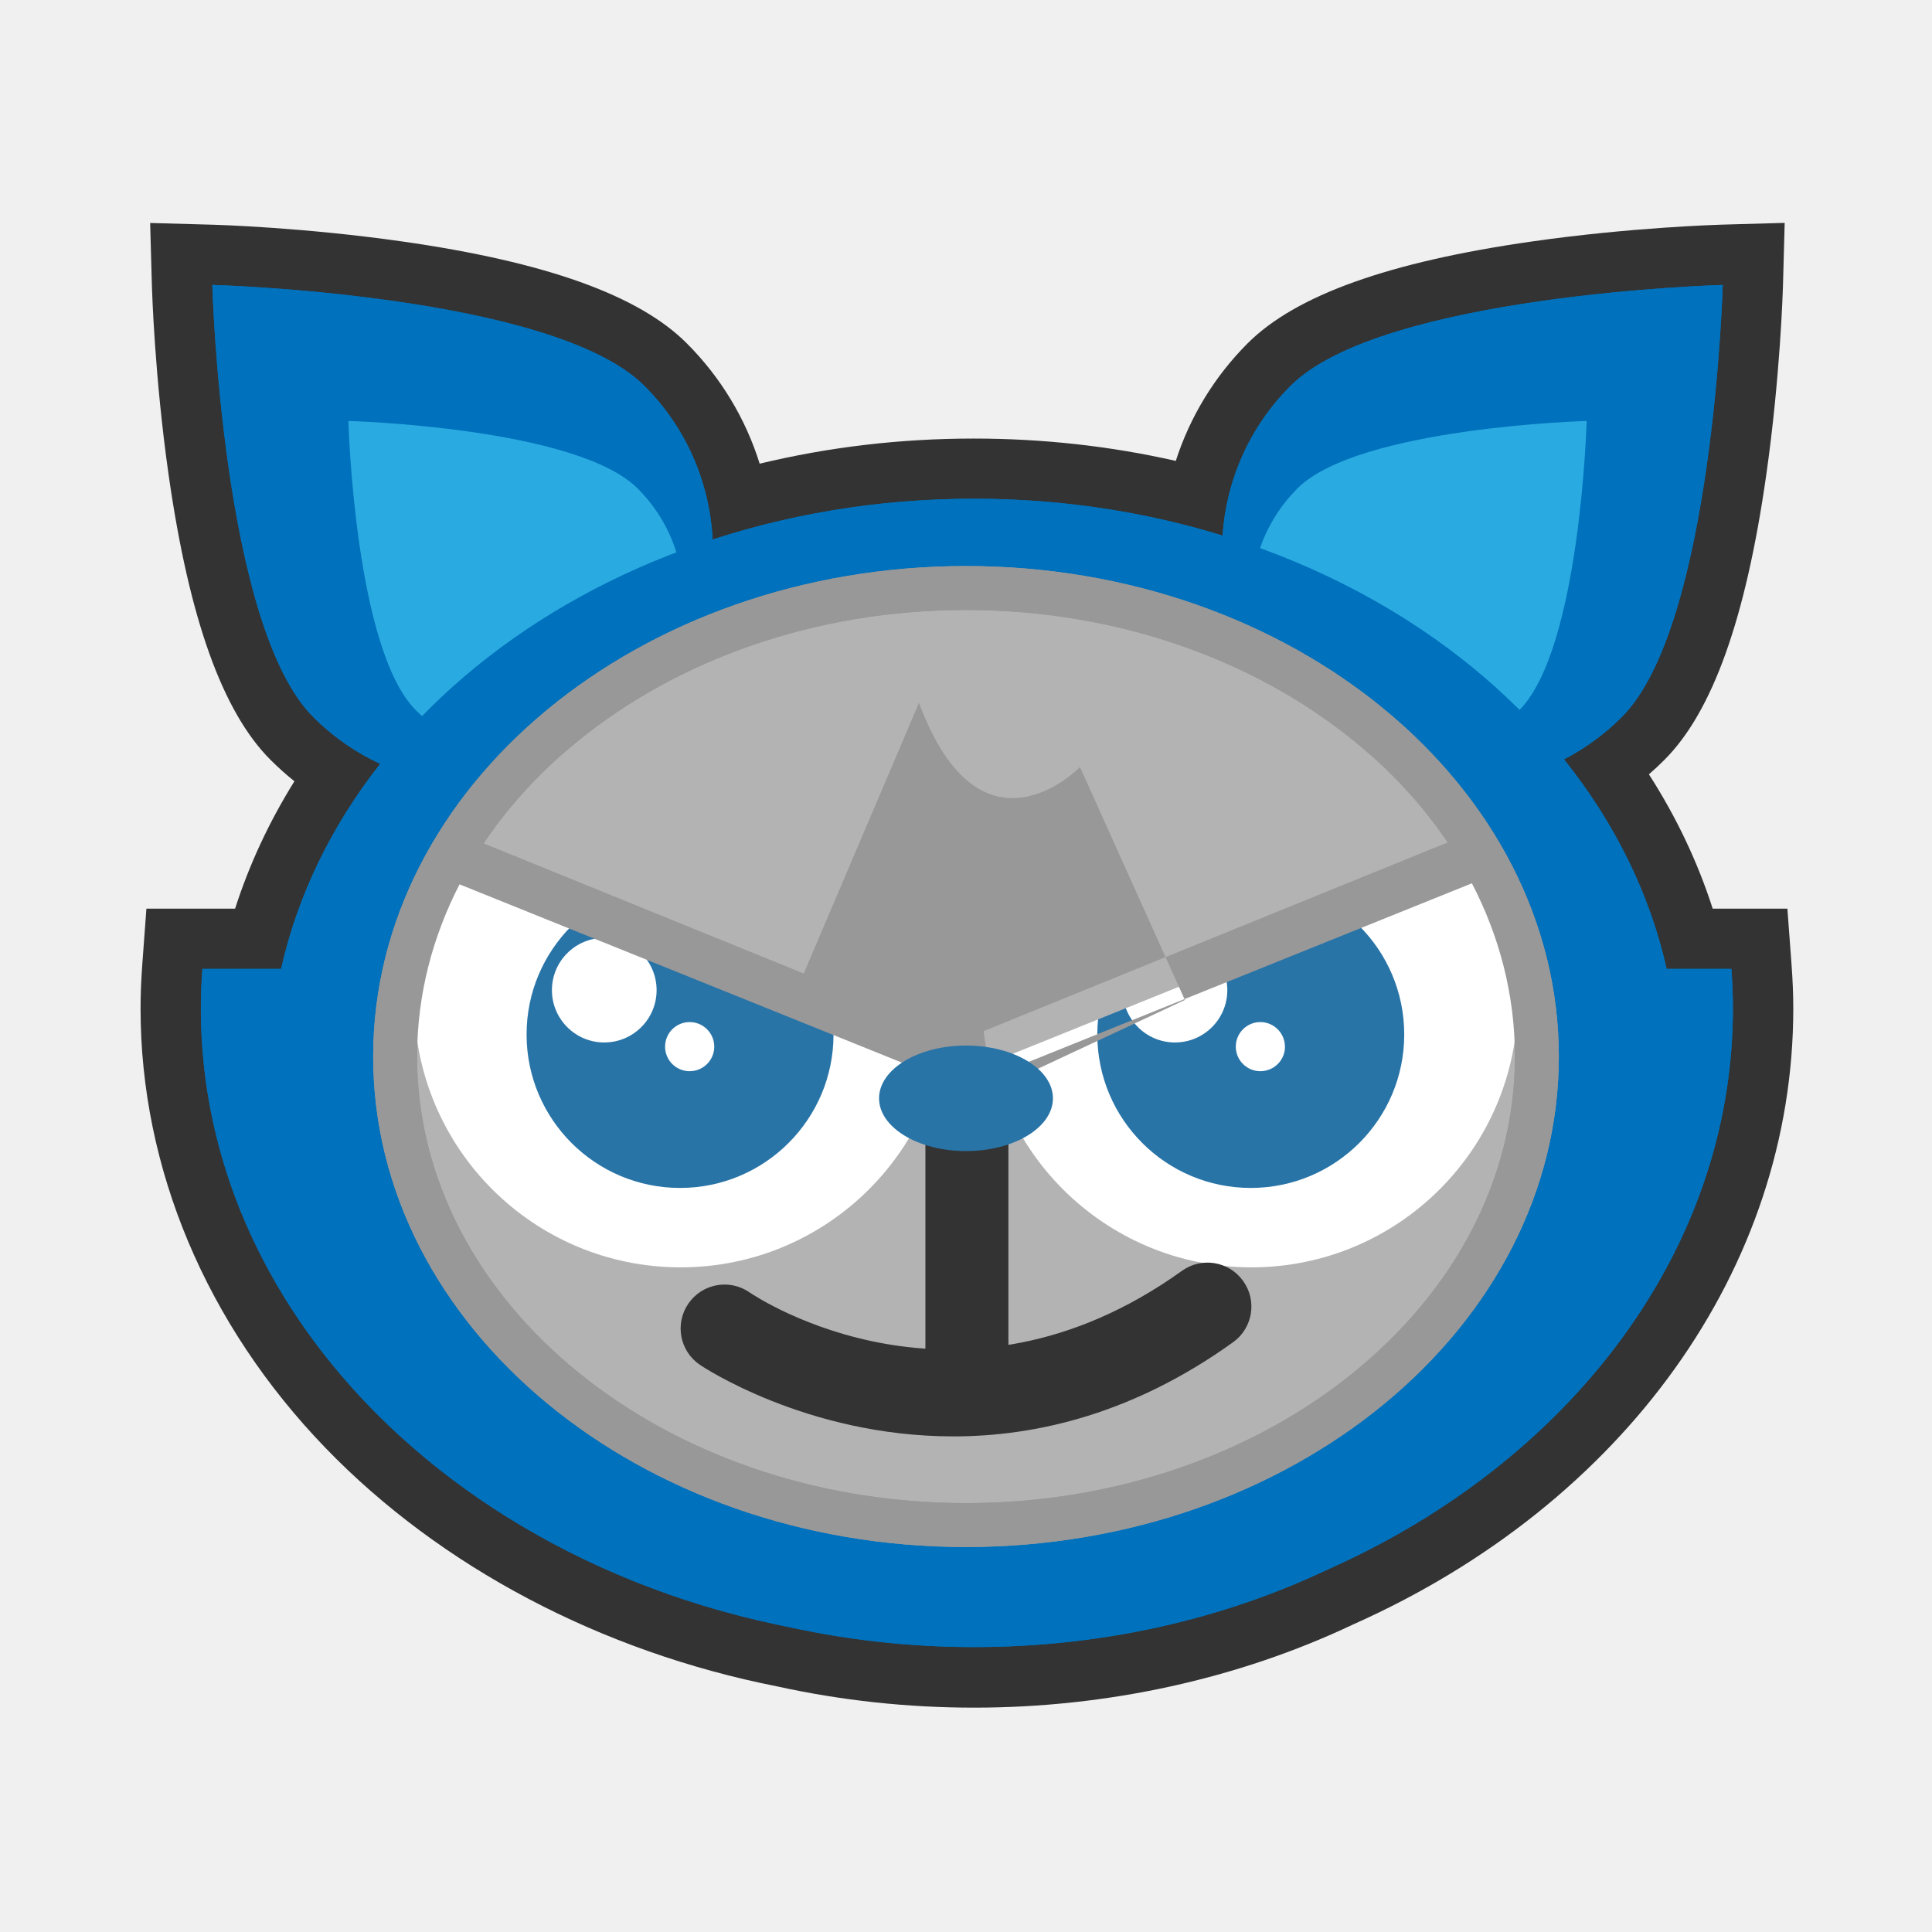
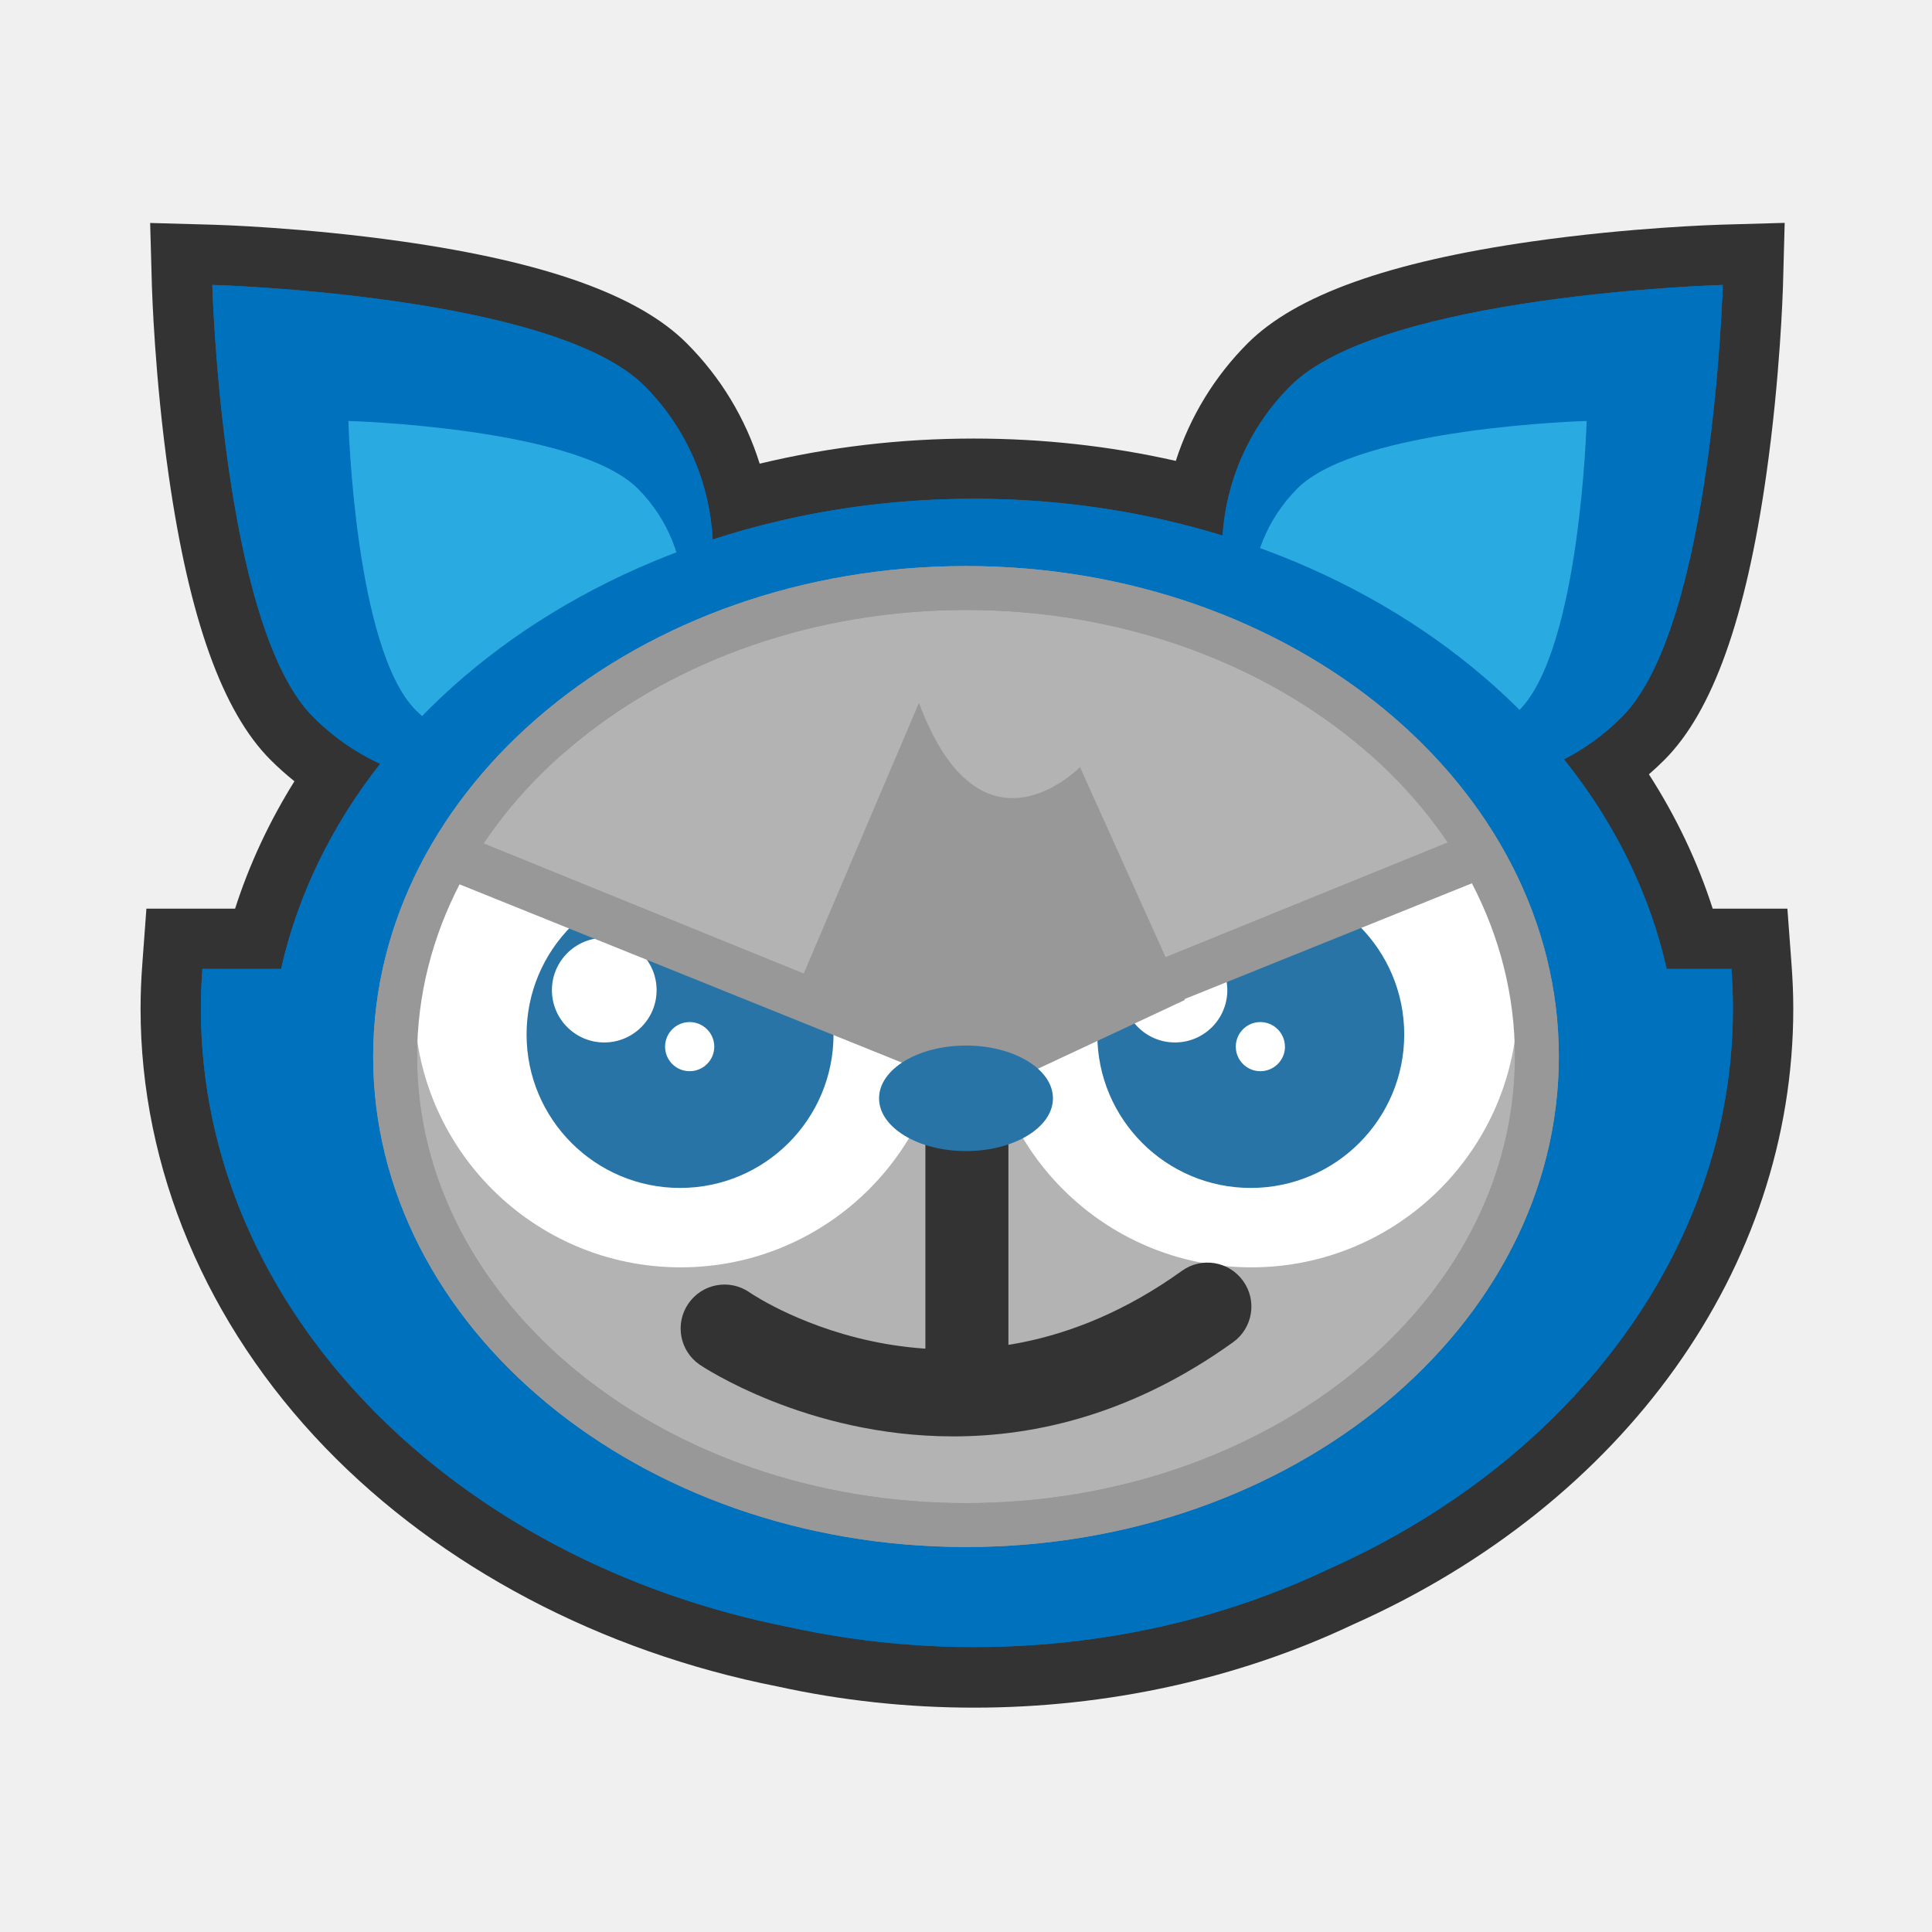
- <svg xmlns="http://www.w3.org/2000/svg" xmlns:xlink="http://www.w3.org/1999/xlink" width="256" height="256" viewBox="0 0 256 256">
-   <path fill="#0071BC" d="M129.06 222.246c-8.54 0-17.03-.915-25.24-2.72-22.568-4.43-43.138-15.26-57.83-30.48-15.07-15.61-23.37-35.29-23.37-55.416 0-1.796.07-3.61.212-5.545l.274-3.705H34.13c2.112-7.7 5.573-15.03 10.326-21.875-2.077-1.342-4.01-2.906-5.782-4.677-12.87-12.874-14.403-55.182-14.536-59.963l-.117-4.226 4.23.11c4.78.13 47.1 1.66 59.97 14.53 4.96 4.95 8.28 11.21 9.61 18 10.04-2.8 20.53-4.21 31.25-4.21 10.13 0 20.08 1.27 29.63 3.78 1.39-6.63 4.67-12.74 9.51-17.58 12.88-12.87 55.19-14.4 59.97-14.54l4.23-.12-.11 4.22c-.13 4.78-1.66 47.09-14.53 59.96-1.44 1.43-2.99 2.74-4.64 3.9 5.04 7.06 8.68 14.66 10.88 22.65h9.16l.27 3.7c.15 1.93.22 3.75.22 5.54 0 32.73-21.46 62.6-56.01 77.96-14.7 6.97-31.49 10.66-48.55 10.66z" />
-   <path fill="#333" d="M228.27 37.754S227.02 82.88 214.907 95c-2.315 2.316-4.908 4.186-7.67 5.616 6.633 8.278 11.342 17.672 13.606 27.764h8.573c.13 1.737.202 3.486.202 5.25 0 32.177-21.733 60.136-53.68 74.326-13.774 6.54-29.79 10.29-46.882 10.29-8.436 0-16.606-.92-24.38-2.628-44.754-8.783-78.06-42.155-78.06-81.988 0-1.764.074-3.513.203-5.25h10.43c2.21-9.85 6.74-19.035 13.12-27.166-3.21-1.49-6.23-3.564-8.88-6.214-12.11-12.12-13.36-57.246-13.36-57.246s45.13 1.248 57.24 13.366c5.66 5.658 8.67 12.963 9.05 20.376 10.7-3.49 22.39-5.41 34.62-5.41 11.6 0 22.71 1.73 32.95 4.885.48-7.23 3.48-14.32 9.01-19.85 12.12-12.11 57.24-13.36 57.24-13.36m8.23-8.23l-8.45.24c-.48.02-11.89.35-24.99 2.22-19 2.71-31.33 7.13-37.7 13.49-4.4 4.4-7.65 9.75-9.53 15.59-8.69-1.97-17.66-2.96-26.78-2.96-9.69 0-19.19 1.12-28.36 3.33C98.8 55.47 95.5 49.99 91 45.49 84.66 39.13 72.33 34.71 53.33 32c-13.1-1.87-24.51-2.207-24.985-2.22l-8.45-.235.236 8.453c.02.48.35 11.89 2.22 24.988 2.72 19 7.13 31.33 13.49 37.696 1.01 1.01 2.07 1.955 3.17 2.84-3.35 5.375-5.98 11.02-7.86 16.88H19.4l-.548 7.41c-.15 2.034-.226 3.94-.226 5.84 0 21.167 8.698 41.834 24.49 58.194 15.24 15.783 36.522 27.014 59.94 31.627 8.464 1.86 17.214 2.8 26.008 2.8 17.637 0 35-3.81 50.225-11.02 35.98-16.023 58.33-47.28 58.33-81.6 0-1.9-.08-3.81-.23-5.842l-.55-7.41h-9.9c-1.99-6.2-4.82-12.15-8.45-17.8.71-.61 1.39-1.25 2.06-1.92 6.36-6.36 10.77-18.69 13.48-37.69 1.87-13.09 2.2-24.5 2.22-24.98l.23-8.45z" />
-   <path fill="#0071BC" d="M26.82 128.38c-.127 1.738-.2 3.487-.2 5.25 0 46.53 45.442 84.25 101.5 84.25 56.056 0 101.5-37.72 101.5-84.25 0-1.763-.074-3.512-.203-5.25H26.82zm58.562-77.26C97.5 63.23 97.5 82.88 85.382 95c-12.116 12.116-31.767 12.116-43.88 0-12.115-12.12-13.365-57.246-13.365-57.246s45.13 1.248 57.245 13.367z" />
-   <path fill="#29ABE2" d="M84.496 64.727c8.116 8.117 8.116 21.278 0 29.387-8.113 8.118-21.27 8.118-29.39 0-8.114-8.11-8.944-38.333-8.944-38.333s30.22.83 38.334 8.95z" />
-   <path fill="#0071BC" d="M171.025 51.12c-12.117 12.11-12.117 31.762 0 43.88 12.12 12.117 31.766 12.117 43.88 0 12.116-12.118 13.366-57.245 13.366-57.245s-45.12 1.247-57.24 13.365z" />
-   <path fill="#29ABE2" d="M171.912 64.727c-8.117 8.117-8.117 21.278 0 29.387 8.113 8.118 21.268 8.118 29.387 0 8.11-8.11 8.94-38.333 8.94-38.333s-30.22.83-38.34 8.95z" />
-   <path fill="#0071BC" d="M222.375 142.164c0 42.018-41.777 76.082-93.316 76.082-51.56 0-93.34-34.064-93.34-76.082 0-42.018 41.78-76.08 93.33-76.08 51.54 0 93.31 34.062 93.31 76.08z" />
-   <path fill="#B3B3B3" d="M203.643 140.006c0 34.275-33.87 62.07-75.646 62.07-41.77 0-75.64-27.795-75.64-62.07 0-34.29 33.87-62.09 75.64-62.09 41.774 0 75.646 27.8 75.646 62.09z" />
-   <path fill="#999898" d="M127.997 204.986c-43.312 0-78.55-29.152-78.55-64.98 0-35.843 35.238-65 78.55-65 43.315 0 78.556 29.156 78.556 65 0 35.828-35.24 64.98-78.556 64.98zm0-124.16c-40.104 0-72.73 26.548-72.73 59.18 0 32.623 32.626 59.164 72.73 59.164 40.108 0 72.737-26.54 72.737-59.164 0-32.632-32.63-59.18-72.737-59.18z" />
-   <defs>
-     <path id="a" d="M125.483 132.633c0 19.496-15.797 35.297-35.295 35.297-19.502 0-35.295-15.8-35.295-35.297 0-19.488 16.594-38.52 36.096-38.52 19.49-.002 34.49 19.032 34.49 38.52z" />
-   </defs>
-   <clipPath>
-     <use xlink:href="#a" overflow="visible" />
-   </clipPath>
-   <path fill="#fff" d="M125.483 132.633c0 19.496-15.797 35.297-35.295 35.297-19.502 0-35.295-15.8-35.295-35.297 0-19.488 15.793-35.296 35.295-35.296 19.5 0 35.295 15.808 35.295 35.296z" />
-   <path fill="#2974A7" d="M110.446 137.075c0 11.224-9.102 20.333-20.336 20.333-11.232 0-20.336-9.11-20.336-20.333 0-11.238 9.104-20.335 20.336-20.335 11.235 0 20.336 9.097 20.336 20.335z" />
-   <path fill="#fff" d="M87.003 131.202c0 3.825-3.104 6.93-6.938 6.93-3.828 0-6.932-3.105-6.932-6.93 0-3.83 3.104-6.932 6.932-6.932 3.834 0 6.938 3.103 6.938 6.932zm7.64 7.486c0 1.797-1.466 3.252-3.263 3.252-1.795 0-3.254-1.455-3.254-3.252 0-1.802 1.46-3.258 3.254-3.258 1.797 0 3.262 1.456 3.262 3.258zm106.462-6.055c0 19.496-15.8 35.297-35.293 35.297-19.506 0-35.297-15.8-35.297-35.297 0-19.488 15.79-35.296 35.297-35.296 19.497 0 35.293 15.808 35.293 35.296z" />
-   <path fill="#2974A7" d="M186.068 137.075c0 11.224-9.102 20.333-20.338 20.333-11.23 0-20.33-9.11-20.33-20.333 0-11.238 9.1-20.335 20.33-20.335 11.238 0 20.338 9.097 20.338 20.335z" />
-   <path fill="#fff" d="M162.626 131.202c0 3.825-3.104 6.93-6.938 6.93-3.828 0-6.93-3.105-6.93-6.93 0-3.83 3.102-6.932 6.93-6.932 3.833 0 6.938 3.103 6.938 6.932zm7.642 7.486c0 1.797-1.468 3.252-3.265 3.252-1.793 0-3.254-1.455-3.254-3.252 0-1.802 1.46-3.258 3.25-3.258s3.26 1.456 3.26 3.258z" />
-   <path fill="#B3B3B3" d="M125.483 132.633c0-19.488-15.65-37.133-35.148-37.133-12.974 0-24.445 8.837-30.58 19.26l64.747 26.124c.634-2.65.98-5.408.98-8.25z" />
-   <path fill="#999898" d="M125.255 136.622L62.293 111.02c-1.295 1.67-2.442 3.456-3.425 5.344l65.17 26.264c.57-1.94.985-3.944 1.217-6.006z" />
-   <path fill="#B3B3B3" d="M130.118 132.633c0-19.488 16.384-37.133 35.883-37.133 12.98 0 23.72 8.837 29.85 19.26l-64.75 26.123c-.63-2.65-.98-5.408-.98-8.25z" />
-   <path fill="#999898" d="M130.346 136.622l62.963-25.603c1.29 1.66 2.44 3.45 3.42 5.34l-65.17 26.26c-.58-1.94-.99-3.95-1.22-6.01zm-8.58-43.49l-17.57 41.27 25.816 10.73L157 132.5l-13.898-30.862s-13.097 13.55-21.335-8.505z" />
-   <path fill="#333" d="M128.12 185.484c-3.218 0-5.5-2.6-5.5-5.815v-34.91c0-3.22 2.282-5.82 5.5-5.82 3.212 0 5.5 2.6 5.5 5.81v34.9c0 3.21-2.288 5.81-5.5 5.81z" />
-   <path fill="#2974A7" d="M139.52 145.534c0 3.86-5.157 6.99-11.52 6.99-6.355 0-11.52-3.13-11.52-6.99 0-3.864 5.164-6.994 11.52-6.994 6.36 0 11.52 3.13 11.52 6.994z" />
-   <path fill="#333" d="M126.286 190.328c-19.477 0-33.37-9.354-33.586-9.508-2.643-1.827-3.307-5.442-1.482-8.094 1.824-2.646 5.44-3.31 8.082-1.49 1.193.82 27.787 18.336 57.304-2.838 2.608-1.88 6.244-1.284 8.117 1.336 1.88 2.61 1.28 6.244-1.33 8.117-13.17 9.46-26.04 12.48-37.1 12.48z" />
-   <path fill="#999898" d="M127.997 204.986c-43.312 0-78.55-29.152-78.55-64.98 0-35.843 35.238-65 78.55-65 43.315 0 78.556 29.156 78.556 65 0 35.828-35.24 64.98-78.556 64.98zm0-124.16c-40.104 0-72.73 26.548-72.73 59.18 0 32.623 32.626 59.164 72.73 59.164 40.108 0 72.737-26.54 72.737-59.164 0-32.632-32.63-59.18-72.737-59.18z" />
+ <svg xmlns="http://www.w3.org/2000/svg" version="1.1" id="Layer_1" x="0px" y="0px" width="256px" height="256px" viewBox="0 0 256 256" enable-background="new 0 0 256 256" xml:space="preserve">
+   <path fill="#0071BC" d="M129.061,222.246c-8.541,0-17.031-0.915-25.241-2.721c-22.568-4.43-43.138-15.26-57.83-30.479  c-15.07-15.61-23.37-35.29-23.37-55.416c0-1.796,0.07-3.61,0.212-5.545l0.274-3.705H34.13c2.112-7.7,5.573-15.03,10.326-21.875  c-2.077-1.342-4.01-2.906-5.782-4.677c-12.87-12.874-14.403-55.182-14.536-59.963l-0.117-4.226l4.23,0.11  c4.78,0.13,47.1,1.66,59.97,14.53c4.96,4.95,8.28,11.21,9.61,18c10.04-2.8,20.53-4.21,31.25-4.21c10.13,0,20.08,1.27,29.63,3.78  c1.391-6.63,4.67-12.74,9.51-17.58c12.881-12.87,55.19-14.4,59.971-14.54l4.229-0.12l-0.11,4.22  c-0.129,4.78-1.66,47.09-14.529,59.96c-1.44,1.43-2.99,2.74-4.641,3.9c5.041,7.06,8.68,14.66,10.881,22.65h9.16l0.27,3.7  c0.15,1.93,0.22,3.75,0.22,5.54c0,32.729-21.46,62.6-56.01,77.96c-14.7,6.97-31.49,10.66-48.55,10.66L129.061,222.246z" />
+   <path fill="#333333" d="M228.27,37.754c0,0-1.25,45.126-13.362,57.246c-2.315,2.316-4.908,4.186-7.671,5.616  c6.634,8.278,11.343,17.672,13.606,27.764h8.573c0.13,1.737,0.202,3.486,0.202,5.25c0,32.177-21.733,60.136-53.681,74.326  c-13.773,6.54-29.789,10.29-46.881,10.29c-8.437,0-16.606-0.92-24.381-2.628c-44.754-8.783-78.06-42.155-78.06-81.988  c0-1.764,0.074-3.513,0.203-5.25h10.43c2.21-9.85,6.74-19.035,13.12-27.166c-3.21-1.49-6.23-3.564-8.88-6.214  c-12.11-12.12-13.36-57.246-13.36-57.246s45.13,1.248,57.24,13.366c5.66,5.658,8.67,12.963,9.05,20.376  c10.7-3.49,22.39-5.41,34.62-5.41c11.6,0,22.71,1.73,32.949,4.885c0.48-7.23,3.48-14.32,9.011-19.85  c12.12-12.11,57.239-13.36,57.239-13.36 M236.469,29.531l-8.449,0.24c-0.48,0.02-11.891,0.35-24.99,2.22  c-19,2.71-31.33,7.13-37.7,13.49c-4.399,4.4-7.649,9.75-9.53,15.59c-8.689-1.97-17.66-2.96-26.779-2.96  c-9.69,0-19.19,1.12-28.36,3.33C98.8,55.47,95.5,49.99,91,45.49C84.66,39.13,72.33,34.71,53.33,32  c-13.1-1.87-24.51-2.207-24.985-2.22l-8.45-0.235l0.236,8.453c0.02,0.48,0.35,11.89,2.22,24.988c2.72,19,7.13,31.33,13.49,37.696  c1.01,1.01,2.07,1.955,3.17,2.84c-3.35,5.375-5.98,11.02-7.86,16.88H19.4l-0.548,7.41c-0.15,2.034-0.226,3.94-0.226,5.84  c0,21.166,8.698,41.834,24.49,58.193c15.24,15.783,36.522,27.014,59.94,31.627c8.464,1.86,17.214,2.801,26.008,2.801  c17.637,0,35-3.811,50.225-11.021c35.98-16.022,58.33-47.28,58.33-81.601c0-1.899-0.08-3.81-0.23-5.841l-0.55-7.41h-9.899  c-1.99-6.2-4.82-12.15-8.45-17.8c0.71-0.61,1.39-1.25,2.06-1.92c6.36-6.36,10.77-18.69,13.48-37.69  c1.869-13.09,2.199-24.5,2.22-24.98l0.229-8.45L236.469,29.531z" />
+   <path fill="#0071BC" d="M26.82,128.38c-0.127,1.738-0.2,3.487-0.2,5.25c0,46.53,45.442,84.25,101.5,84.25  c56.056,0,101.5-37.72,101.5-84.25c0-1.763-0.074-3.512-0.203-5.25H26.82z M85.382,51.12C97.5,63.23,97.5,82.88,85.382,95  c-12.116,12.116-31.767,12.116-43.88,0C29.387,82.88,28.137,37.754,28.137,37.754S73.267,39.002,85.382,51.12L85.382,51.12z" />
+   <path fill="#29ABE2" d="M84.496,64.727c8.116,8.117,8.116,21.278,0,29.387c-8.113,8.118-21.27,8.118-29.39,0  c-8.114-8.11-8.944-38.333-8.944-38.333s30.22,0.83,38.334,8.95V64.727z" />
+   <path fill="#0071BC" d="M171.025,51.12c-12.117,12.11-12.117,31.762,0,43.88c12.119,12.117,31.766,12.117,43.879,0  c12.117-12.118,13.367-57.245,13.367-57.245s-45.121,1.247-57.24,13.365H171.025z" />
+   <path fill="#29ABE2" d="M171.912,64.727c-8.117,8.117-8.117,21.278,0,29.387c8.113,8.118,21.268,8.118,29.387,0  c8.11-8.11,8.939-38.333,8.939-38.333s-30.219,0.83-38.34,8.95L171.912,64.727z" />
+   <path fill="#0071BC" d="M222.375,142.164c0,42.018-41.777,76.082-93.316,76.082c-51.56,0-93.34-34.064-93.34-76.082  c0-42.018,41.78-76.08,93.33-76.08c51.54,0,93.311,34.062,93.311,76.08H222.375z" />
+   <path fill="#B3B3B3" d="M203.643,140.006c0,34.275-33.869,62.07-75.646,62.07c-41.77,0-75.64-27.795-75.64-62.07  c0-34.29,33.87-62.09,75.64-62.09C169.771,77.916,203.643,105.716,203.643,140.006z" />
+   <path fill="#999898" d="M127.997,204.986c-43.312,0-78.55-29.152-78.55-64.98c0-35.843,35.238-65,78.55-65  c43.315,0,78.556,29.156,78.556,65C206.553,175.834,171.313,204.986,127.997,204.986z M127.997,80.826  c-40.104,0-72.73,26.548-72.73,59.18c0,32.623,32.626,59.164,72.73,59.164c40.108,0,72.737-26.54,72.737-59.164  C200.734,107.374,168.104,80.826,127.997,80.826z" />
+   <path fill="#FFFFFF" d="M125.483,132.633c0,19.496-15.797,35.297-35.295,35.297c-19.502,0-35.295-15.8-35.295-35.297  c0-19.488,15.793-35.296,35.295-35.296C109.688,97.337,125.483,113.145,125.483,132.633z" />
+   <path fill="#2974A7" d="M110.446,137.075c0,11.224-9.102,20.333-20.336,20.333c-11.232,0-20.336-9.11-20.336-20.333  c0-11.238,9.104-20.335,20.336-20.335C101.345,116.74,110.446,125.837,110.446,137.075L110.446,137.075z" />
+   <path fill="#FFFFFF" d="M87.003,131.202c0,3.825-3.104,6.93-6.938,6.93c-3.828,0-6.932-3.104-6.932-6.93  c0-3.83,3.104-6.932,6.932-6.932C83.899,124.27,87.003,127.373,87.003,131.202z M94.643,138.688c0,1.797-1.466,3.252-3.263,3.252  c-1.795,0-3.254-1.455-3.254-3.252c0-1.802,1.46-3.258,3.254-3.258C93.177,135.43,94.642,136.886,94.643,138.688L94.643,138.688z   M201.105,132.633c0,19.496-15.801,35.297-35.293,35.297c-19.506,0-35.297-15.8-35.297-35.297c0-19.488,15.789-35.296,35.297-35.296  C185.309,97.337,201.105,113.145,201.105,132.633z" />
+   <path fill="#2974A7" d="M186.068,137.075c0,11.224-9.103,20.333-20.338,20.333c-11.23,0-20.33-9.11-20.33-20.333  c0-11.238,9.1-20.335,20.33-20.335C176.968,116.74,186.068,125.837,186.068,137.075L186.068,137.075z" />
+   <path fill="#FFFFFF" d="M162.626,131.202c0,3.825-3.104,6.93-6.938,6.93c-3.828,0-6.93-3.104-6.93-6.93  c0-3.83,3.102-6.932,6.93-6.932C159.521,124.27,162.626,127.373,162.626,131.202z M170.268,138.688c0,1.797-1.468,3.252-3.265,3.252  c-1.793,0-3.254-1.455-3.254-3.252c0-1.802,1.46-3.258,3.25-3.258s3.26,1.456,3.26,3.258H170.268z" />
+   <path fill="#B3B3B3" d="M125.483,132.633c0-19.488-15.65-37.133-35.148-37.133c-12.974,0-24.445,8.837-30.58,19.26l64.747,26.124  C125.136,138.234,125.482,135.477,125.483,132.633L125.483,132.633z" />
+   <path fill="#999898" d="M125.255,136.622L62.293,111.02c-1.295,1.67-2.442,3.456-3.425,5.344l65.17,26.264  C124.608,140.688,125.023,138.684,125.255,136.622z" />
+   <path fill="#B3B3B3" d="M130.118,132.633c0-19.488,16.384-37.133,35.883-37.133c12.979,0,23.72,8.837,29.851,19.26l-64.75,26.123  c-0.631-2.65-0.98-5.408-0.98-8.25H130.118z" />
+   <path fill="#999898" d="M130.346,136.622l62.963-25.603c1.291,1.66,2.44,3.45,3.42,5.34l-65.17,26.26  c-0.58-1.94-0.99-3.95-1.22-6.01L130.346,136.622z" />
+   <path fill="#999898" d="M121.766,93.132l-17.57,41.271l25.816,10.729L157,132.5l-13.898-30.862  C143.102,101.638,130.005,115.188,121.766,93.132L121.766,93.132z" />
+   <path fill="#333333" d="M128.12,185.484c-3.218,0-5.5-2.601-5.5-5.815v-34.91c0-3.22,2.282-5.819,5.5-5.819  c3.212,0,5.5,2.6,5.5,5.81v34.899c0,3.211-2.288,5.811-5.5,5.811V185.484z" />
+   <path fill="#2974A7" d="M139.52,145.534c0,3.86-5.156,6.989-11.52,6.989c-6.355,0-11.52-3.129-11.52-6.989  c0-3.864,5.164-6.994,11.52-6.994C134.359,138.54,139.52,141.67,139.52,145.534z" />
+   <path fill="#333333" d="M126.286,190.328c-19.477,0-33.37-9.354-33.586-9.508c-2.643-1.827-3.307-5.442-1.482-8.094  c1.824-2.646,5.44-3.311,8.082-1.49c1.193,0.82,27.787,18.336,57.304-2.838c2.608-1.881,6.244-1.284,8.117,1.336  c1.881,2.609,1.28,6.244-1.33,8.117c-13.17,9.459-26.039,12.479-37.1,12.479L126.286,190.328z" />
+   <path fill="#999898" d="M127.997,204.986c-43.312,0-78.55-29.152-78.55-64.98c0-35.843,35.238-65,78.55-65  c43.315,0,78.556,29.156,78.556,65C206.553,175.834,171.313,204.986,127.997,204.986z M127.997,80.826  c-40.104,0-72.73,26.548-72.73,59.18c0,32.623,32.626,59.164,72.73,59.164c40.108,0,72.737-26.54,72.737-59.164  C200.734,107.374,168.104,80.826,127.997,80.826z" />
</svg>
